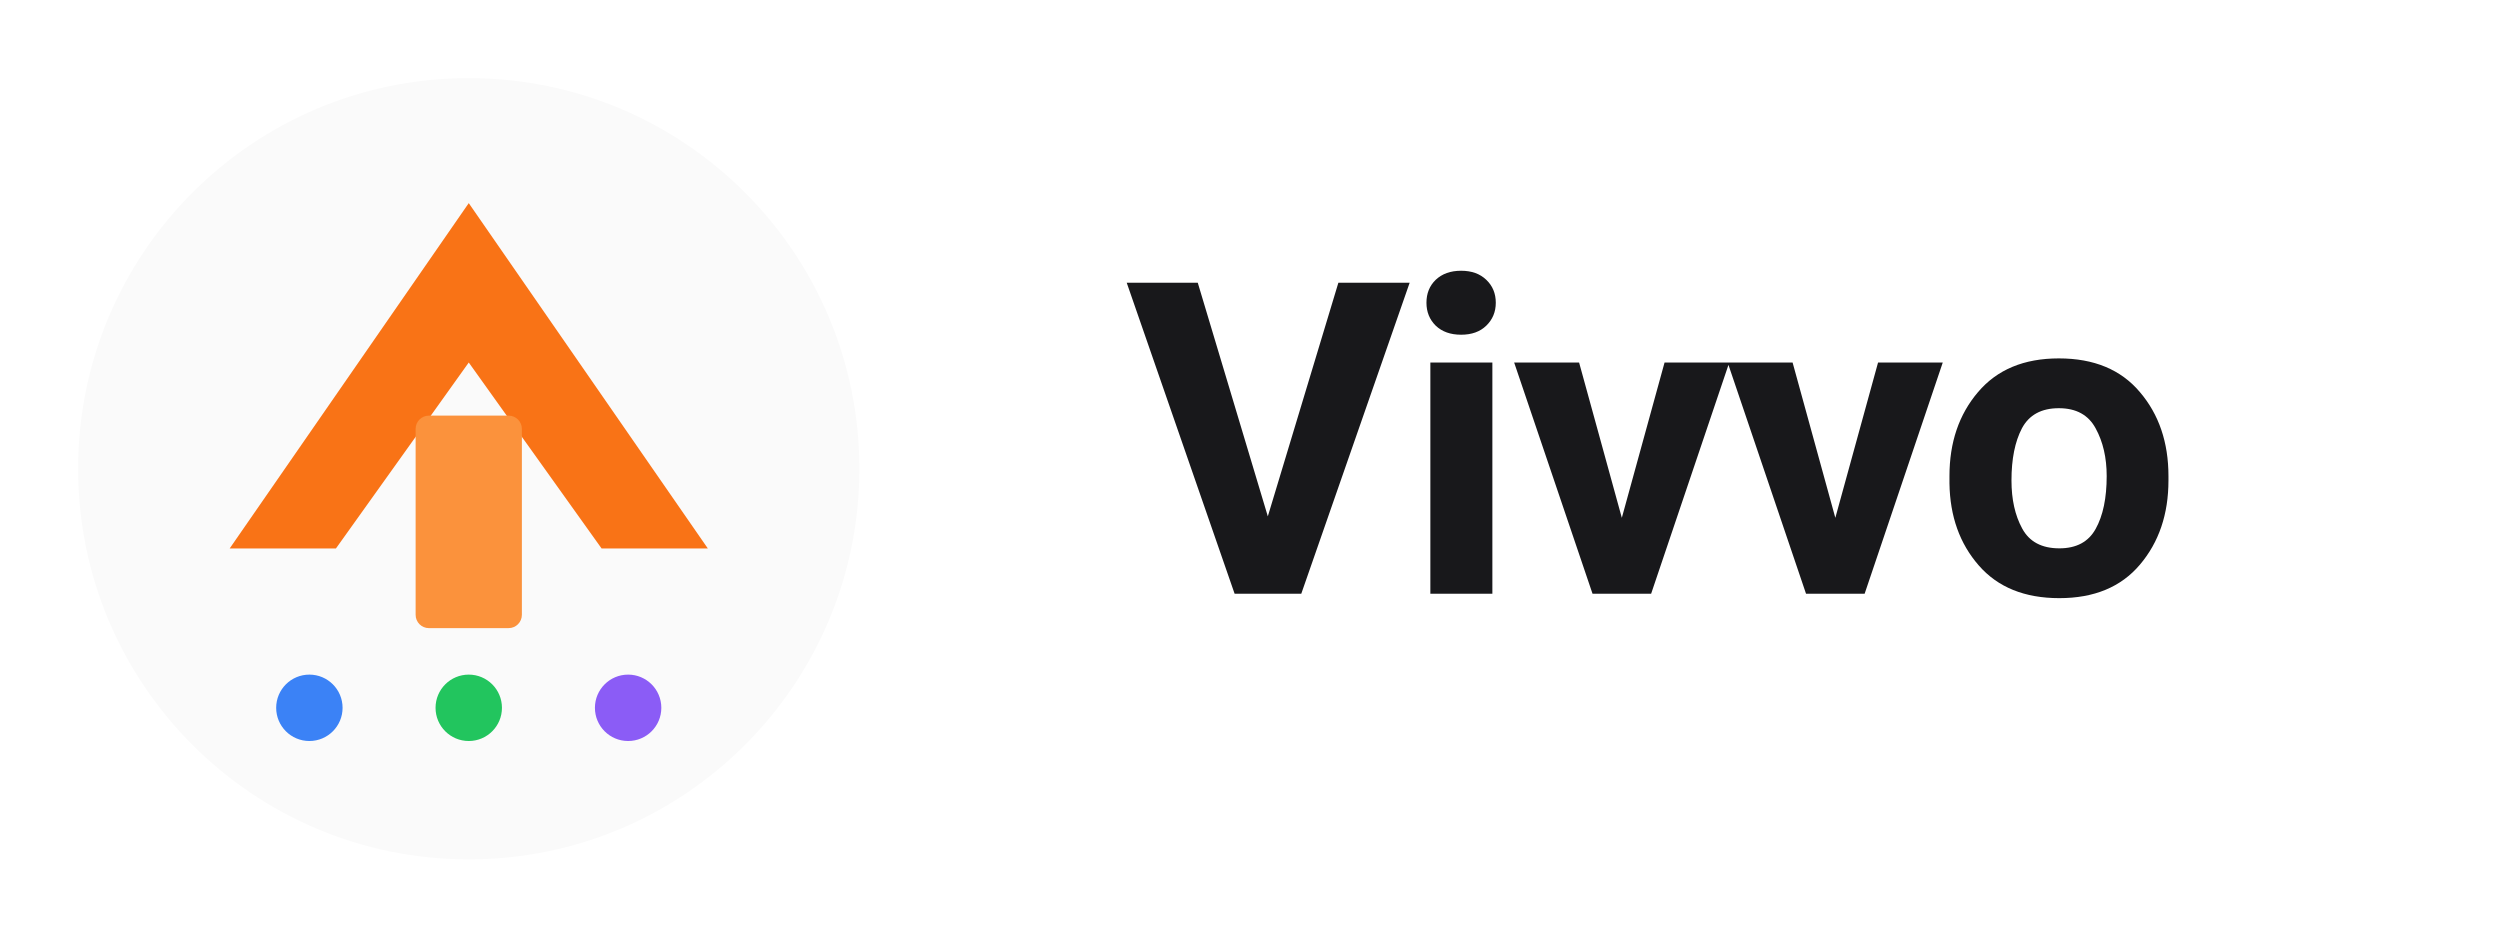
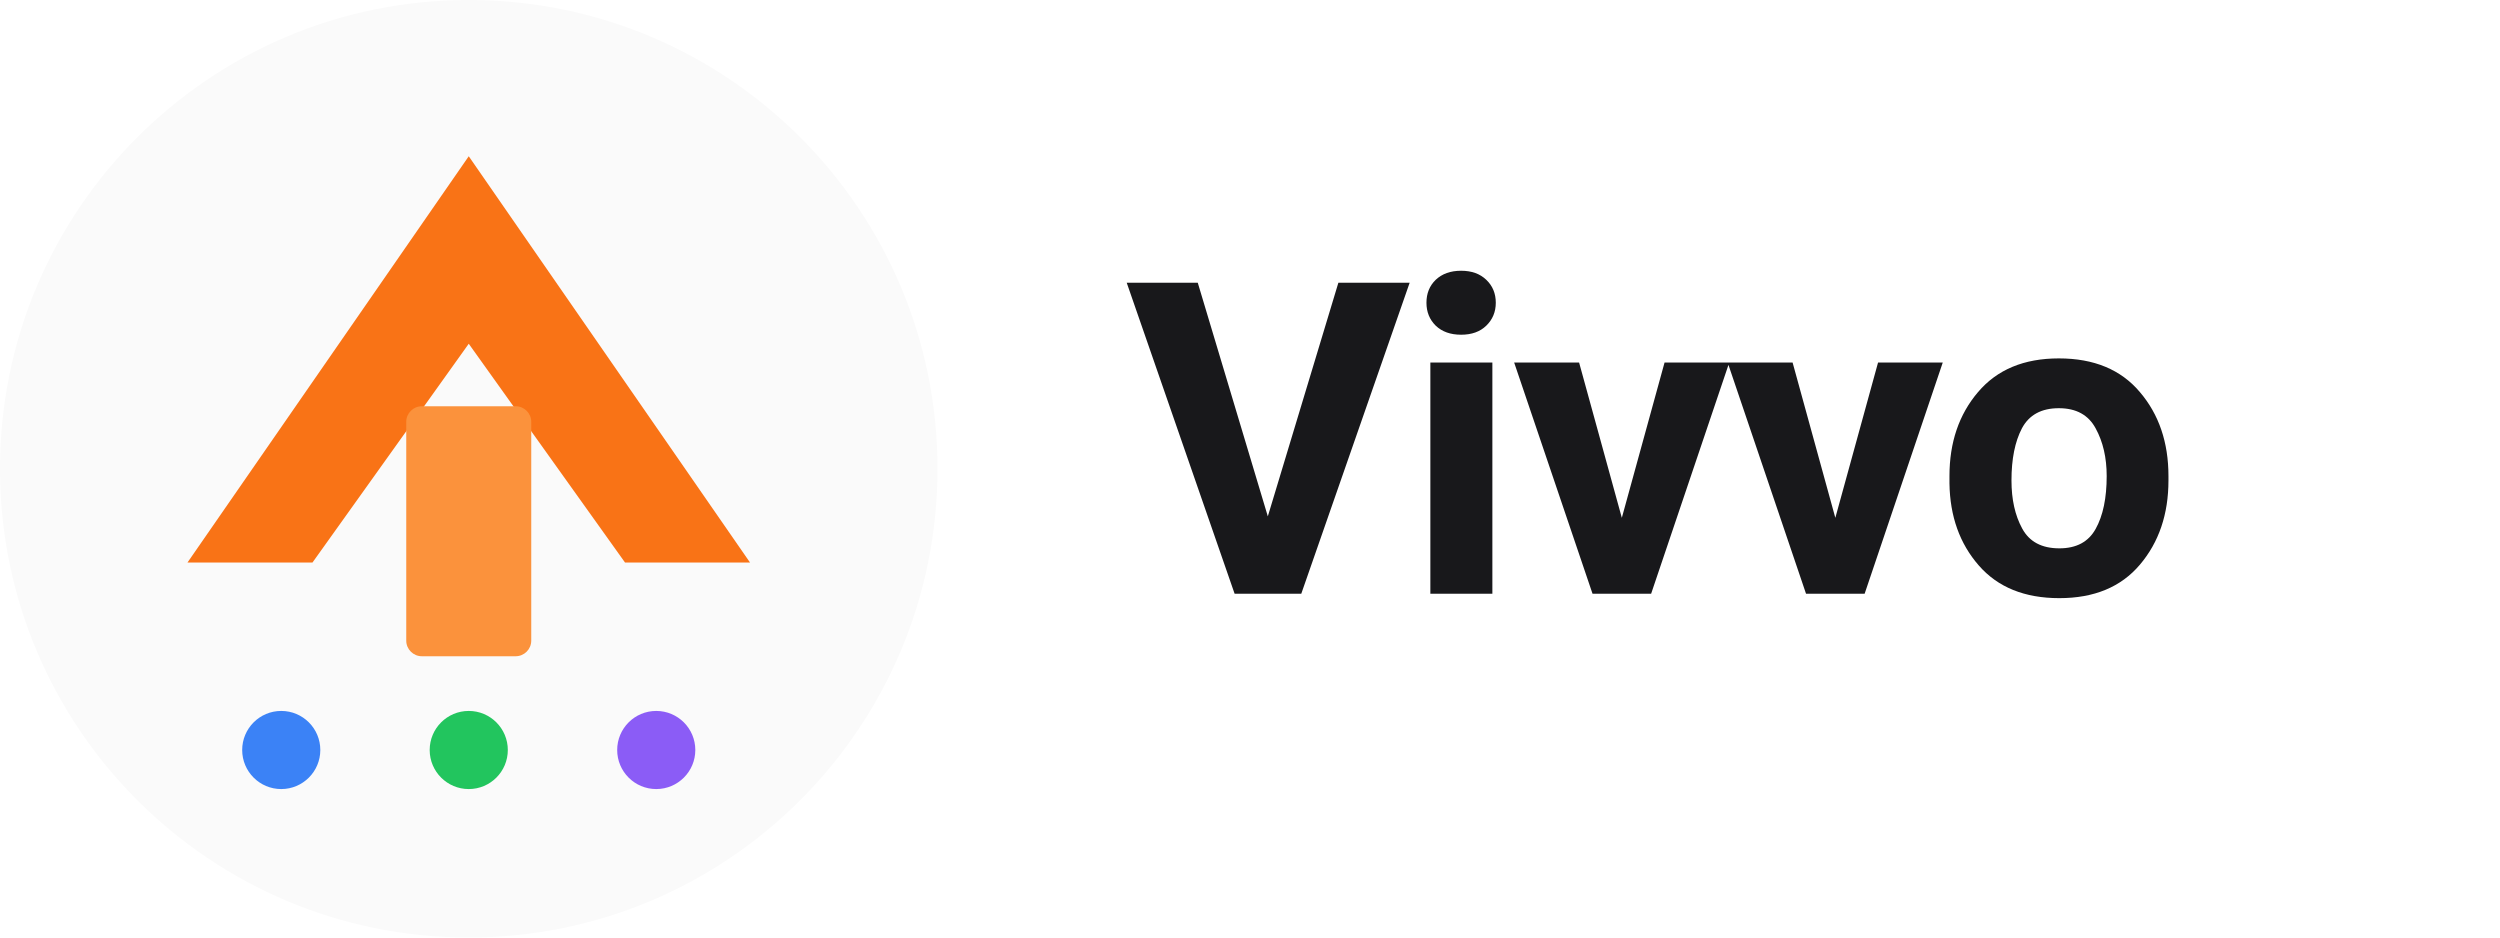
<svg xmlns="http://www.w3.org/2000/svg" viewBox="0 0 160 60" fill="none">
-   <g transform="translate(0, 0)">
-     <circle cx="30" cy="30" r="25" fill="#fafafa" />
-     <g transform="translate(4.5, 4.5) scale(0.85)">
+   <g>
+     <circle cx="30" cy="30" r="30" fill="#fafafa" />
+     <g>
      <path d="M30 10L12 36H20L30 22L40 36H48L30 10Z" fill="#f97316" />
      <rect x="26" y="26" width="8" height="16" rx="1" fill="#fb923c" />
      <circle cx="18" cy="48" r="2.5" fill="#3b82f6" />
      <circle cx="30" cy="48" r="2.5" fill="#22c55e" />
      <circle cx="42" cy="48" r="2.5" fill="#8b5cf6" />
    </g>
  </g>
  <text x="72" y="38" font-family="system-ui, -apple-system, BlinkMacSystemFont, 'Segoe UI', Roboto, sans-serif" font-size="28" font-weight="600" fill="#18181B" letter-spacing="-0.5">Vivvo</text>
</svg>
